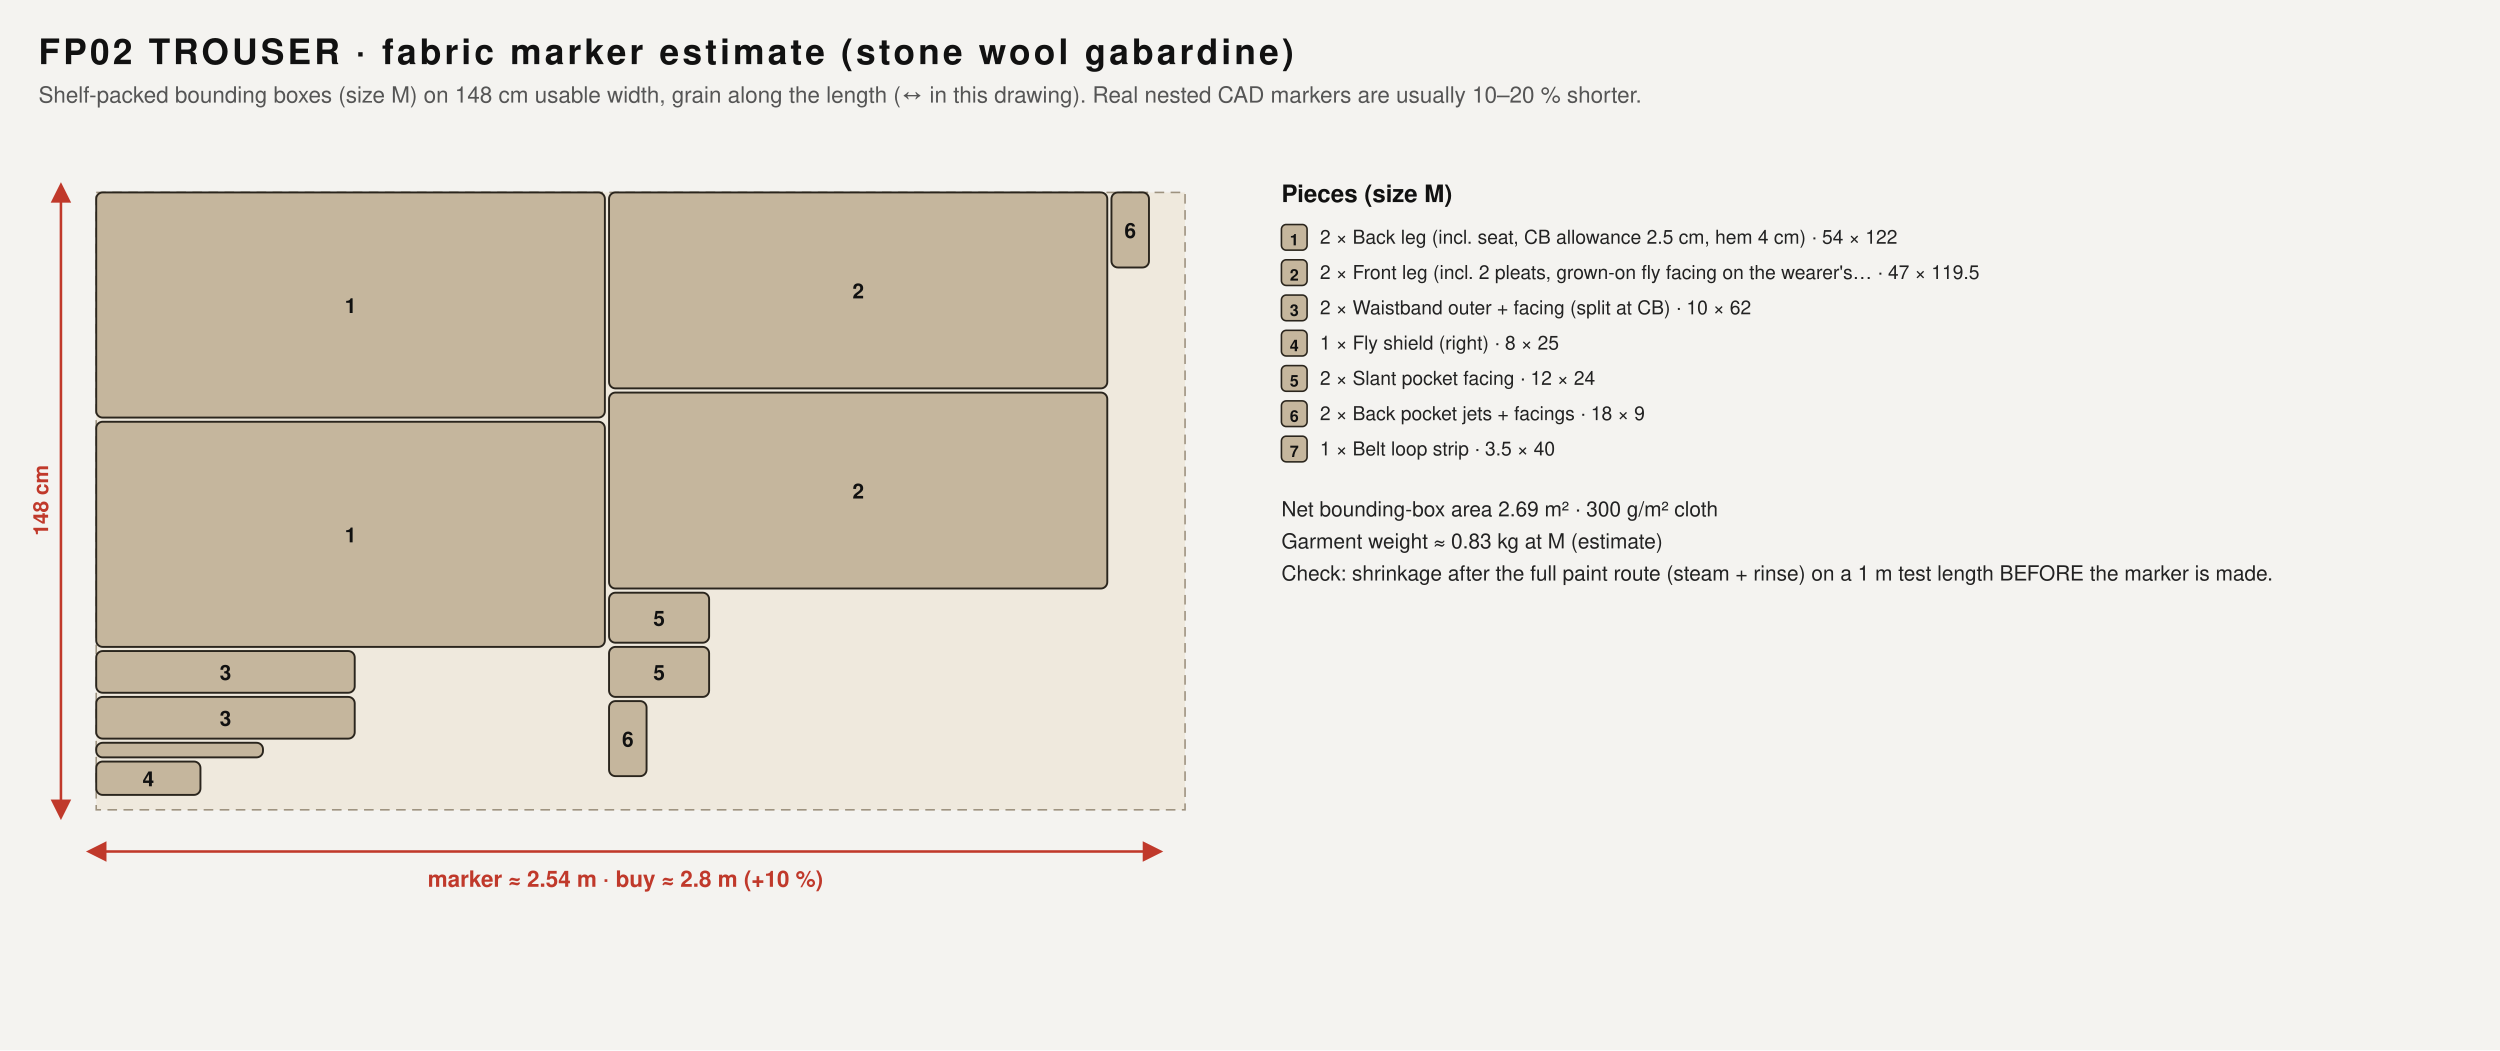
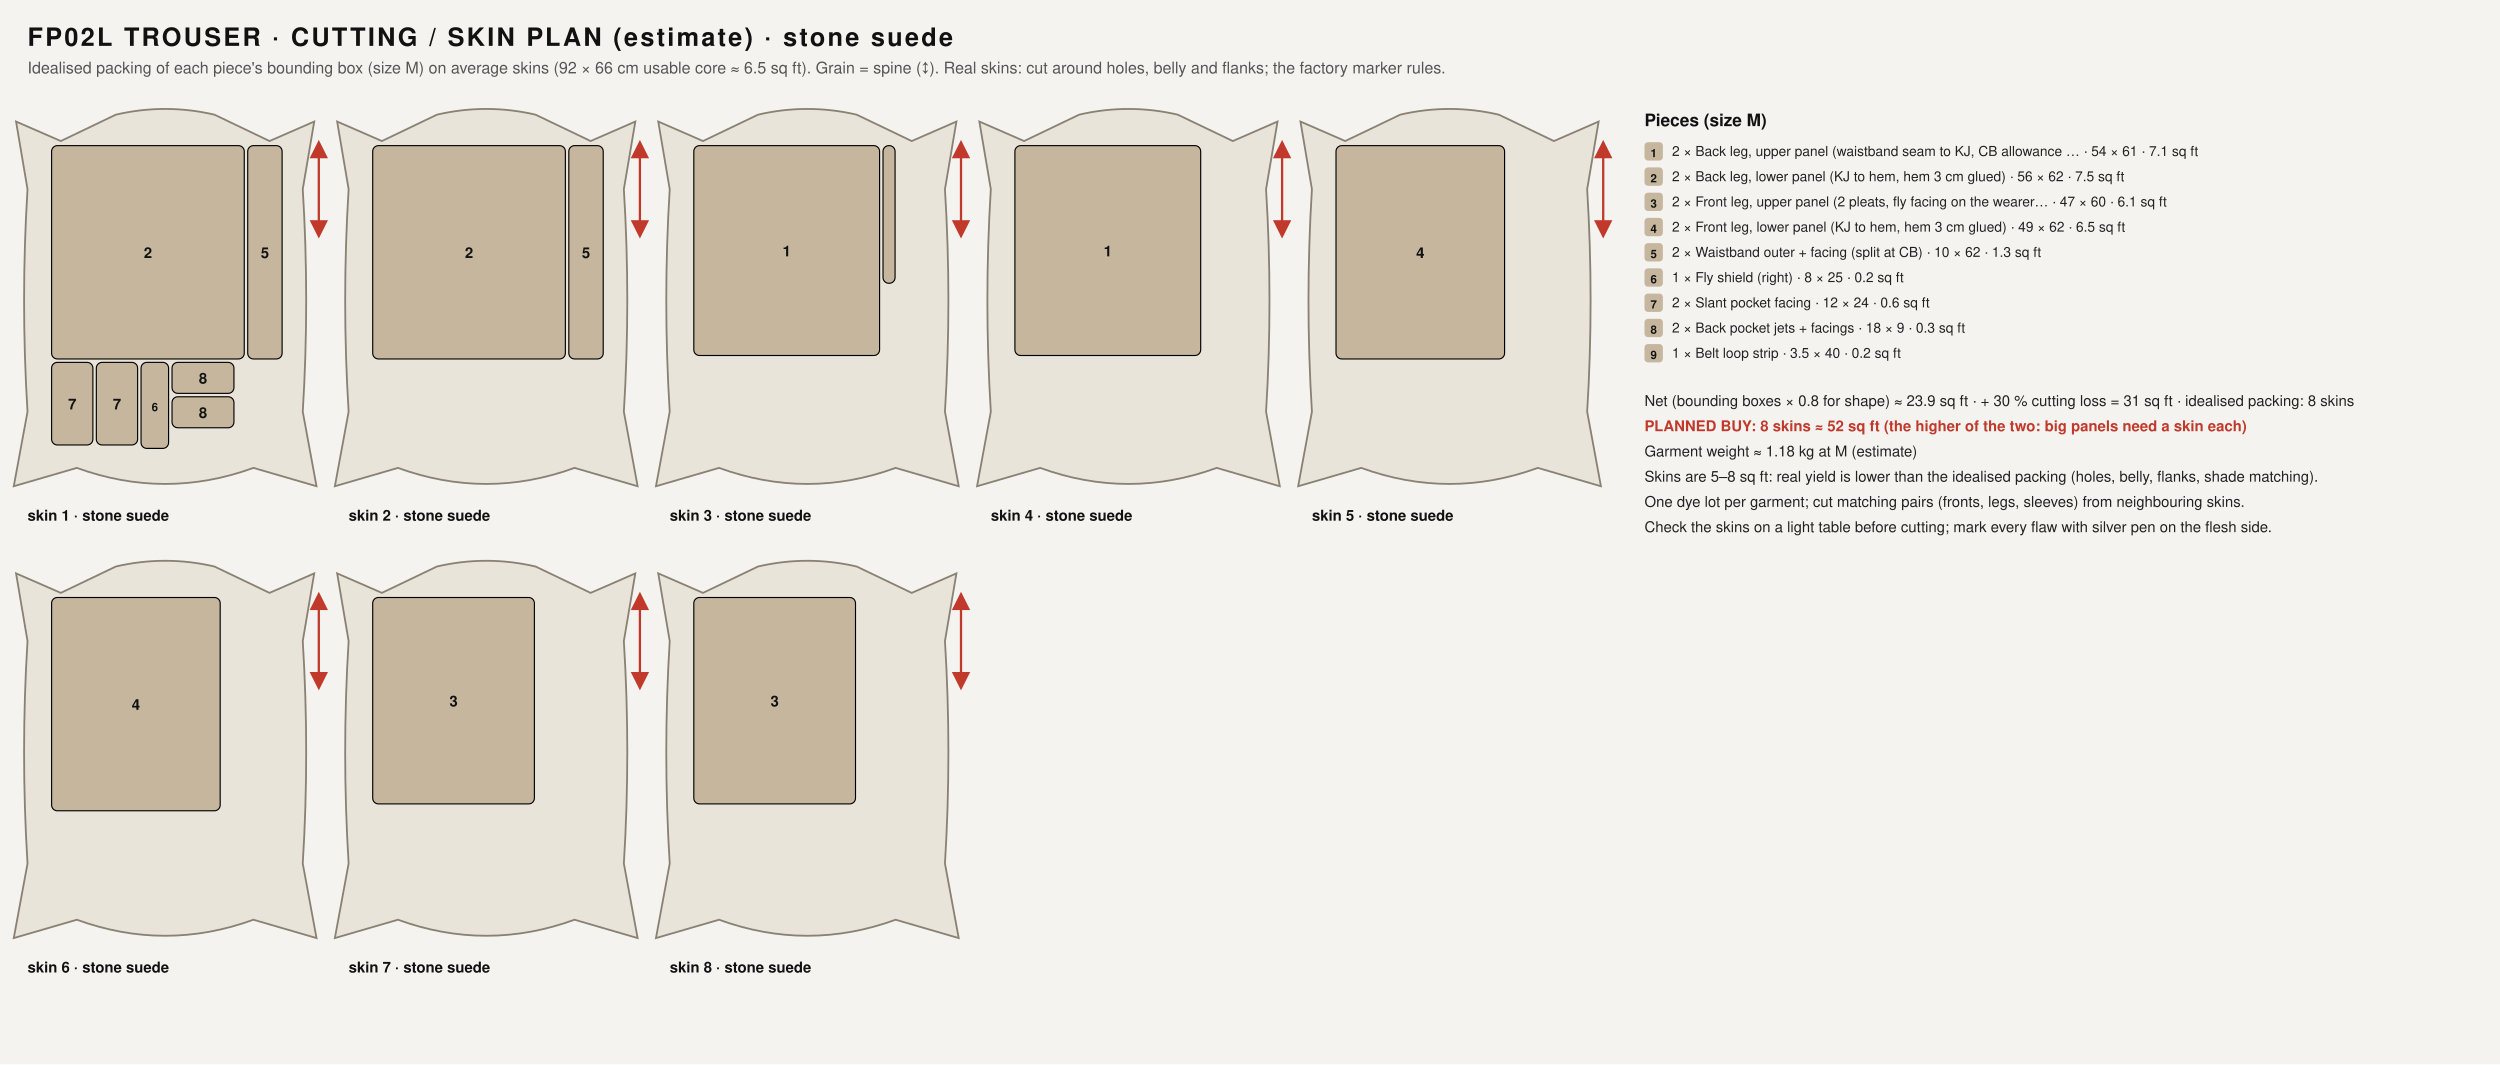
- <svg xmlns="http://www.w3.org/2000/svg" width="1559" height="655" viewBox="0 0 1559 655">
+ <svg xmlns="http://www.w3.org/2000/svg" width="2180" height="928" viewBox="0 0 2180 928">
  <defs>
-     <marker id="d" markerWidth="8" markerHeight="8" refX="4" refY="4" orient="auto-start-reverse">
+     <marker id="ar" markerWidth="8" markerHeight="8" refX="4" refY="4" orient="auto-start-reverse">
      <path d="M0,0 L8,4 L0,8 Z" fill="#c0392b" />
    </marker>
  </defs>
-   <rect width="1559" height="655" fill="#f4f3f0" />
-   <text x="24" y="40" font-family="Helvetica" font-weight="700" font-size="22" letter-spacing="2" fill="#111">FP02 TROUSER · fabric marker estimate (stone wool gabardine)</text>
-   <text x="24" y="64" font-family="Helvetica" font-size="14" fill="#555">Shelf-packed bounding boxes (size M) on 148 cm usable width, grain along the length (↔ in this drawing). Real nested CAD markers are usually 10–20 % shorter.</text>
-   <rect x="60" y="120" width="679" height="385" fill="#efe9dd" stroke="#9d927f" stroke-dasharray="6 4" />
-   <rect x="60.0" y="120.0" width="317.2" height="140.4" rx="4" fill="#c5b69d" stroke="#2a251d" stroke-width="1.2" />
-   <text x="218.6" y="195.2" text-anchor="middle" font-family="Helvetica" font-weight="700" font-size="13" fill="#111">1</text>
-   <rect x="60.0" y="263.0" width="317.2" height="140.4" rx="4" fill="#c5b69d" stroke="#2a251d" stroke-width="1.2" />
-   <text x="218.6" y="338.2" text-anchor="middle" font-family="Helvetica" font-weight="700" font-size="13" fill="#111">1</text>
-   <rect x="379.8" y="120.0" width="310.7" height="122.2" rx="4" fill="#c5b69d" stroke="#2a251d" stroke-width="1.2" />
-   <text x="535.2" y="186.1" text-anchor="middle" font-family="Helvetica" font-weight="700" font-size="13" fill="#111">2</text>
-   <rect x="379.8" y="244.8" width="310.7" height="122.2" rx="4" fill="#c5b69d" stroke="#2a251d" stroke-width="1.2" />
-   <text x="535.2" y="310.9" text-anchor="middle" font-family="Helvetica" font-weight="700" font-size="13" fill="#111">2</text>
-   <rect x="60.0" y="406.0" width="161.2" height="26.0" rx="4" fill="#c5b69d" stroke="#2a251d" stroke-width="1.2" />
-   <text x="140.6" y="424.0" text-anchor="middle" font-family="Helvetica" font-weight="700" font-size="13" fill="#111">3</text>
-   <rect x="60.0" y="434.6" width="161.2" height="26.0" rx="4" fill="#c5b69d" stroke="#2a251d" stroke-width="1.2" />
-   <text x="140.6" y="452.6" text-anchor="middle" font-family="Helvetica" font-weight="700" font-size="13" fill="#111">3</text>
-   <rect x="60.0" y="463.2" width="104.0" height="9.1" rx="4" fill="#c5b69d" stroke="#2a251d" stroke-width="1.2" />
-   <rect x="60.0" y="474.9" width="65.0" height="20.8" rx="4" fill="#c5b69d" stroke="#2a251d" stroke-width="1.2" />
-   <text x="92.5" y="490.3" text-anchor="middle" font-family="Helvetica" font-weight="700" font-size="13" fill="#111">4</text>
-   <rect x="379.8" y="369.6" width="62.4" height="31.2" rx="4" fill="#c5b69d" stroke="#2a251d" stroke-width="1.2" />
-   <text x="411.0" y="390.2" text-anchor="middle" font-family="Helvetica" font-weight="700" font-size="13" fill="#111">5</text>
-   <rect x="379.8" y="403.4" width="62.4" height="31.2" rx="4" fill="#c5b69d" stroke="#2a251d" stroke-width="1.2" />
-   <text x="411.0" y="424.0" text-anchor="middle" font-family="Helvetica" font-weight="700" font-size="13" fill="#111">5</text>
-   <rect x="379.8" y="437.2" width="23.4" height="46.8" rx="4" fill="#c5b69d" stroke="#2a251d" stroke-width="1.2" />
-   <text x="391.5" y="465.6" text-anchor="middle" font-family="Helvetica" font-weight="700" font-size="13" fill="#111">6</text>
-   <rect x="693.1" y="120.0" width="23.4" height="46.8" rx="4" fill="#c5b69d" stroke="#2a251d" stroke-width="1.2" />
-   <text x="704.8" y="148.4" text-anchor="middle" font-family="Helvetica" font-weight="700" font-size="13" fill="#111">6</text>
-   <path d="M60,531 L719,531" stroke="#c0392b" stroke-width="1.6" marker-start="url(#d)" marker-end="url(#d)" />
-   <text x="390" y="553" text-anchor="middle" font-family="Helvetica" font-weight="700" font-size="14" fill="#c0392b">marker ≈ 2.54 m · buy ≈ 2.8 m (+10 %)</text>
-   <path d="M38,120 L38,505" stroke="#c0392b" stroke-width="1.6" marker-start="url(#d)" marker-end="url(#d)" />
-   <text x="30" y="312" font-family="Helvetica" font-weight="700" font-size="13" fill="#c0392b" text-anchor="middle" transform="rotate(-90 30 312)">148 cm</text>
-   <text x="799.1" y="126" font-family="Helvetica" font-weight="700" font-size="15" fill="#111">Pieces (size M)</text>
-   <rect x="799.1" y="140" width="16" height="16" rx="3" fill="#c5b69d" stroke="#2a251d" />
-   <text x="807.1" y="153" text-anchor="middle" font-family="Helvetica" font-weight="700" font-size="10" fill="#111">1</text>
-   <text x="823.1" y="152" font-family="Helvetica" font-size="12" fill="#222">2 × Back leg (incl. seat, CB allowance 2.5 cm, hem 4 cm) · 54 × 122</text>
-   <rect x="799.1" y="162" width="16" height="16" rx="3" fill="#c5b69d" stroke="#2a251d" />
-   <text x="807.1" y="175" text-anchor="middle" font-family="Helvetica" font-weight="700" font-size="10" fill="#111">2</text>
-   <text x="823.1" y="174" font-family="Helvetica" font-size="12" fill="#222">2 × Front leg (incl. 2 pleats, grown-on fly facing on the wearer's… · 47 × 119.5</text>
-   <rect x="799.1" y="184" width="16" height="16" rx="3" fill="#c5b69d" stroke="#2a251d" />
-   <text x="807.1" y="197" text-anchor="middle" font-family="Helvetica" font-weight="700" font-size="10" fill="#111">3</text>
-   <text x="823.1" y="196" font-family="Helvetica" font-size="12" fill="#222">2 × Waistband outer + facing (split at CB) · 10 × 62</text>
-   <rect x="799.1" y="206" width="16" height="16" rx="3" fill="#c5b69d" stroke="#2a251d" />
-   <text x="807.1" y="219" text-anchor="middle" font-family="Helvetica" font-weight="700" font-size="10" fill="#111">4</text>
-   <text x="823.1" y="218" font-family="Helvetica" font-size="12" fill="#222">1 × Fly shield (right) · 8 × 25</text>
-   <rect x="799.1" y="228" width="16" height="16" rx="3" fill="#c5b69d" stroke="#2a251d" />
-   <text x="807.1" y="241" text-anchor="middle" font-family="Helvetica" font-weight="700" font-size="10" fill="#111">5</text>
-   <text x="823.1" y="240" font-family="Helvetica" font-size="12" fill="#222">2 × Slant pocket facing · 12 × 24</text>
-   <rect x="799.1" y="250" width="16" height="16" rx="3" fill="#c5b69d" stroke="#2a251d" />
-   <text x="807.1" y="263" text-anchor="middle" font-family="Helvetica" font-weight="700" font-size="10" fill="#111">6</text>
-   <text x="823.1" y="262" font-family="Helvetica" font-size="12" fill="#222">2 × Back pocket jets + facings · 18 × 9</text>
-   <rect x="799.1" y="272" width="16" height="16" rx="3" fill="#c5b69d" stroke="#2a251d" />
-   <text x="807.1" y="285" text-anchor="middle" font-family="Helvetica" font-weight="700" font-size="10" fill="#111">7</text>
-   <text x="823.1" y="284" font-family="Helvetica" font-size="12" fill="#222">1 × Belt loop strip · 3.5 × 40</text>
-   <text x="799.1" y="322" font-family="Helvetica" font-size="13" fill="#222">Net bounding-box area 2.69 m² · 300 g/m² cloth</text>
-   <text x="799.1" y="342" font-family="Helvetica" font-size="13" fill="#222">Garment weight ≈ 0.83 kg at M (estimate)</text>
-   <text x="799.1" y="362" font-family="Helvetica" font-size="13" fill="#222">Check: shrinkage after the full paint route (steam + rinse) on a 1 m test length BEFORE the marker is made.</text>
+   <rect width="2180" height="928" fill="#f4f3f0" />
+   <text x="24" y="40" font-family="Helvetica" font-weight="700" font-size="22" letter-spacing="2" fill="#111">FP02L TROUSER · CUTTING / SKIN PLAN (estimate) · stone suede</text>
+   <text x="24" y="64" font-family="Helvetica" font-size="14" fill="#555">Idealised packing of each piece's bounding box (size M) on average skins (92 × 66 cm usable core ≈ 6.5 sq ft). Grain = spine (↕). Real skins: cut around holes, belly and flanks; the factory marker rules.</text>
+   <path d="M101,100 Q144.0,90 187,100 L235,123 L274,106 L264,165 Q270,262 264,359 L276,424 L221,408 Q144.0,436 67,408 L12,424 L24,359 Q18,262 24,165 L14,106 L53,123 Z" fill="#e9e4da" stroke="#8a8173" stroke-width="1.6" />
+   <rect x="45.0" y="127.0" width="168.0" height="186.0" rx="5" fill="#c5b69d" stroke="#000" stroke-width="1" />
+   <text x="129.0" y="225.0" text-anchor="middle" font-family="Helvetica" font-weight="700" font-size="13" fill="#111">2</text>
+   <rect x="216.0" y="127.0" width="30.0" height="186.0" rx="5" fill="#c5b69d" stroke="#000" stroke-width="1" />
+   <text x="231.0" y="225.0" text-anchor="middle" font-family="Helvetica" font-weight="700" font-size="13" fill="#111">5</text>
+   <rect x="45.0" y="316.0" width="36.0" height="72.0" rx="5" fill="#c5b69d" stroke="#000" stroke-width="1" />
+   <text x="63.0" y="357.0" text-anchor="middle" font-family="Helvetica" font-weight="700" font-size="13" fill="#111">7</text>
+   <rect x="84.0" y="316.0" width="36.0" height="72.0" rx="5" fill="#c5b69d" stroke="#000" stroke-width="1" />
+   <text x="102.0" y="357.0" text-anchor="middle" font-family="Helvetica" font-weight="700" font-size="13" fill="#111">7</text>
+   <rect x="123.0" y="316.0" width="24.0" height="75.0" rx="5" fill="#c5b69d" stroke="#000" stroke-width="1" />
+   <text x="135.0" y="358.5" text-anchor="middle" font-family="Helvetica" font-weight="700" font-size="10" fill="#111">6</text>
+   <rect x="150.0" y="316.0" width="54.0" height="27.0" rx="5" fill="#c5b69d" stroke="#000" stroke-width="1" />
+   <text x="177.0" y="334.5" text-anchor="middle" font-family="Helvetica" font-weight="700" font-size="13" fill="#111">8</text>
+   <rect x="150.0" y="346.0" width="54.0" height="27.0" rx="5" fill="#c5b69d" stroke="#000" stroke-width="1" />
+   <text x="177.0" y="364.5" text-anchor="middle" font-family="Helvetica" font-weight="700" font-size="13" fill="#111">8</text>
+   <path d="M278,130 l0,70" stroke="#c0392b" stroke-width="2" marker-start="url(#ar)" marker-end="url(#ar)" />
+   <text x="24" y="454" font-family="Helvetica" font-weight="600" font-size="13" fill="#111">skin 1 · stone suede</text>
+   <path d="M381,100 Q424.0,90 467,100 L515,123 L554,106 L544,165 Q550,262 544,359 L556,424 L501,408 Q424.0,436 347,408 L292,424 L304,359 Q298,262 304,165 L294,106 L333,123 Z" fill="#e9e4da" stroke="#8a8173" stroke-width="1.6" />
+   <rect x="325.0" y="127.0" width="168.0" height="186.0" rx="5" fill="#c5b69d" stroke="#000" stroke-width="1" />
+   <text x="409.0" y="225.0" text-anchor="middle" font-family="Helvetica" font-weight="700" font-size="13" fill="#111">2</text>
+   <rect x="496.0" y="127.0" width="30.0" height="186.0" rx="5" fill="#c5b69d" stroke="#000" stroke-width="1" />
+   <text x="511.0" y="225.0" text-anchor="middle" font-family="Helvetica" font-weight="700" font-size="13" fill="#111">5</text>
+   <path d="M558,130 l0,70" stroke="#c0392b" stroke-width="2" marker-start="url(#ar)" marker-end="url(#ar)" />
+   <text x="304" y="454" font-family="Helvetica" font-weight="600" font-size="13" fill="#111">skin 2 · stone suede</text>
+   <path d="M661,100 Q704.0,90 747,100 L795,123 L834,106 L824,165 Q830,262 824,359 L836,424 L781,408 Q704.0,436 627,408 L572,424 L584,359 Q578,262 584,165 L574,106 L613,123 Z" fill="#e9e4da" stroke="#8a8173" stroke-width="1.6" />
+   <rect x="605.0" y="127.0" width="162.0" height="183.0" rx="5" fill="#c5b69d" stroke="#000" stroke-width="1" />
+   <text x="686.0" y="223.5" text-anchor="middle" font-family="Helvetica" font-weight="700" font-size="13" fill="#111">1</text>
+   <rect x="770.0" y="127.0" width="10.5" height="120.0" rx="5" fill="#c5b69d" stroke="#000" stroke-width="1" />
+   <path d="M838,130 l0,70" stroke="#c0392b" stroke-width="2" marker-start="url(#ar)" marker-end="url(#ar)" />
+   <text x="584" y="454" font-family="Helvetica" font-weight="600" font-size="13" fill="#111">skin 3 · stone suede</text>
+   <path d="M941,100 Q984.0,90 1027,100 L1075,123 L1114,106 L1104,165 Q1110,262 1104,359 L1116,424 L1061,408 Q984.0,436 907,408 L852,424 L864,359 Q858,262 864,165 L854,106 L893,123 Z" fill="#e9e4da" stroke="#8a8173" stroke-width="1.6" />
+   <rect x="885.0" y="127.0" width="162.0" height="183.0" rx="5" fill="#c5b69d" stroke="#000" stroke-width="1" />
+   <text x="966.0" y="223.5" text-anchor="middle" font-family="Helvetica" font-weight="700" font-size="13" fill="#111">1</text>
+   <path d="M1118,130 l0,70" stroke="#c0392b" stroke-width="2" marker-start="url(#ar)" marker-end="url(#ar)" />
+   <text x="864" y="454" font-family="Helvetica" font-weight="600" font-size="13" fill="#111">skin 4 · stone suede</text>
+   <path d="M1221,100 Q1264.0,90 1307,100 L1355,123 L1394,106 L1384,165 Q1390,262 1384,359 L1396,424 L1341,408 Q1264.0,436 1187,408 L1132,424 L1144,359 Q1138,262 1144,165 L1134,106 L1173,123 Z" fill="#e9e4da" stroke="#8a8173" stroke-width="1.6" />
+   <rect x="1165.0" y="127.0" width="147.0" height="186.0" rx="5" fill="#c5b69d" stroke="#000" stroke-width="1" />
+   <text x="1238.5" y="225.0" text-anchor="middle" font-family="Helvetica" font-weight="700" font-size="13" fill="#111">4</text>
+   <path d="M1398,130 l0,70" stroke="#c0392b" stroke-width="2" marker-start="url(#ar)" marker-end="url(#ar)" />
+   <text x="1144" y="454" font-family="Helvetica" font-weight="600" font-size="13" fill="#111">skin 5 · stone suede</text>
+   <path d="M101,494 Q144.0,484 187,494 L235,517 L274,500 L264,559 Q270,656 264,753 L276,818 L221,802 Q144.0,830 67,802 L12,818 L24,753 Q18,656 24,559 L14,500 L53,517 Z" fill="#e9e4da" stroke="#8a8173" stroke-width="1.6" />
+   <rect x="45.0" y="521.0" width="147.0" height="186.0" rx="5" fill="#c5b69d" stroke="#000" stroke-width="1" />
+   <text x="118.5" y="619.0" text-anchor="middle" font-family="Helvetica" font-weight="700" font-size="13" fill="#111">4</text>
+   <path d="M278,524 l0,70" stroke="#c0392b" stroke-width="2" marker-start="url(#ar)" marker-end="url(#ar)" />
+   <text x="24" y="848" font-family="Helvetica" font-weight="600" font-size="13" fill="#111">skin 6 · stone suede</text>
+   <path d="M381,494 Q424.0,484 467,494 L515,517 L554,500 L544,559 Q550,656 544,753 L556,818 L501,802 Q424.0,830 347,802 L292,818 L304,753 Q298,656 304,559 L294,500 L333,517 Z" fill="#e9e4da" stroke="#8a8173" stroke-width="1.6" />
+   <rect x="325.0" y="521.0" width="141.0" height="180.0" rx="5" fill="#c5b69d" stroke="#000" stroke-width="1" />
+   <text x="395.5" y="616.0" text-anchor="middle" font-family="Helvetica" font-weight="700" font-size="13" fill="#111">3</text>
+   <path d="M558,524 l0,70" stroke="#c0392b" stroke-width="2" marker-start="url(#ar)" marker-end="url(#ar)" />
+   <text x="304" y="848" font-family="Helvetica" font-weight="600" font-size="13" fill="#111">skin 7 · stone suede</text>
+   <path d="M661,494 Q704.0,484 747,494 L795,517 L834,500 L824,559 Q830,656 824,753 L836,818 L781,802 Q704.0,830 627,802 L572,818 L584,753 Q578,656 584,559 L574,500 L613,517 Z" fill="#e9e4da" stroke="#8a8173" stroke-width="1.6" />
+   <rect x="605.0" y="521.0" width="141.0" height="180.0" rx="5" fill="#c5b69d" stroke="#000" stroke-width="1" />
+   <text x="675.5" y="616.0" text-anchor="middle" font-family="Helvetica" font-weight="700" font-size="13" fill="#111">3</text>
+   <path d="M838,524 l0,70" stroke="#c0392b" stroke-width="2" marker-start="url(#ar)" marker-end="url(#ar)" />
+   <text x="584" y="848" font-family="Helvetica" font-weight="600" font-size="13" fill="#111">skin 8 · stone suede</text>
+   <text x="1434.0" y="110" font-family="Helvetica" font-weight="700" font-size="15" fill="#111">Pieces (size M)</text>
+   <rect x="1434.0" y="124" width="16" height="16" rx="3" fill="#c5b69d" />
+   <text x="1442.0" y="137" text-anchor="middle" font-family="Helvetica" font-weight="700" font-size="10" fill="#111">1</text>
+   <text x="1458.0" y="136" font-family="Helvetica" font-size="12" fill="#222">2 × Back leg, upper panel (waistband seam to KJ, CB allowance … · 54 × 61 · 7.1 sq ft</text>
+   <rect x="1434.0" y="146" width="16" height="16" rx="3" fill="#c5b69d" />
+   <text x="1442.0" y="159" text-anchor="middle" font-family="Helvetica" font-weight="700" font-size="10" fill="#111">2</text>
+   <text x="1458.0" y="158" font-family="Helvetica" font-size="12" fill="#222">2 × Back leg, lower panel (KJ to hem, hem 3 cm glued) · 56 × 62 · 7.5 sq ft</text>
+   <rect x="1434.0" y="168" width="16" height="16" rx="3" fill="#c5b69d" />
+   <text x="1442.0" y="181" text-anchor="middle" font-family="Helvetica" font-weight="700" font-size="10" fill="#111">3</text>
+   <text x="1458.0" y="180" font-family="Helvetica" font-size="12" fill="#222">2 × Front leg, upper panel (2 pleats, fly facing on the wearer… · 47 × 60 · 6.1 sq ft</text>
+   <rect x="1434.0" y="190" width="16" height="16" rx="3" fill="#c5b69d" />
+   <text x="1442.0" y="203" text-anchor="middle" font-family="Helvetica" font-weight="700" font-size="10" fill="#111">4</text>
+   <text x="1458.0" y="202" font-family="Helvetica" font-size="12" fill="#222">2 × Front leg, lower panel (KJ to hem, hem 3 cm glued) · 49 × 62 · 6.5 sq ft</text>
+   <rect x="1434.0" y="212" width="16" height="16" rx="3" fill="#c5b69d" />
+   <text x="1442.0" y="225" text-anchor="middle" font-family="Helvetica" font-weight="700" font-size="10" fill="#111">5</text>
+   <text x="1458.0" y="224" font-family="Helvetica" font-size="12" fill="#222">2 × Waistband outer + facing (split at CB) · 10 × 62 · 1.3 sq ft</text>
+   <rect x="1434.0" y="234" width="16" height="16" rx="3" fill="#c5b69d" />
+   <text x="1442.0" y="247" text-anchor="middle" font-family="Helvetica" font-weight="700" font-size="10" fill="#111">6</text>
+   <text x="1458.0" y="246" font-family="Helvetica" font-size="12" fill="#222">1 × Fly shield (right) · 8 × 25 · 0.2 sq ft</text>
+   <rect x="1434.0" y="256" width="16" height="16" rx="3" fill="#c5b69d" />
+   <text x="1442.0" y="269" text-anchor="middle" font-family="Helvetica" font-weight="700" font-size="10" fill="#111">7</text>
+   <text x="1458.0" y="268" font-family="Helvetica" font-size="12" fill="#222">2 × Slant pocket facing · 12 × 24 · 0.6 sq ft</text>
+   <rect x="1434.0" y="278" width="16" height="16" rx="3" fill="#c5b69d" />
+   <text x="1442.0" y="291" text-anchor="middle" font-family="Helvetica" font-weight="700" font-size="10" fill="#111">8</text>
+   <text x="1458.0" y="290" font-family="Helvetica" font-size="12" fill="#222">2 × Back pocket jets + facings · 18 × 9 · 0.3 sq ft</text>
+   <rect x="1434.0" y="300" width="16" height="16" rx="3" fill="#c5b69d" />
+   <text x="1442.0" y="313" text-anchor="middle" font-family="Helvetica" font-weight="700" font-size="10" fill="#111">9</text>
+   <text x="1458.0" y="312" font-family="Helvetica" font-size="12" fill="#222">1 × Belt loop strip · 3.5 × 40 · 0.2 sq ft</text>
+   <text x="1434.0" y="354" font-family="Helvetica" font-size="13" font-weight="400" fill="#222">Net (bounding boxes × 0.8 for shape) ≈ 23.9 sq ft · + 30 % cutting loss = 31 sq ft · idealised packing: 8 skins</text>
+   <text x="1434.0" y="376" font-family="Helvetica" font-size="13" font-weight="700" fill="#c0392b">PLANNED BUY: 8 skins ≈ 52 sq ft (the higher of the two: big panels need a skin each)</text>
+   <text x="1434.0" y="398" font-family="Helvetica" font-size="13" font-weight="400" fill="#222">Garment weight ≈ 1.18 kg at M (estimate)</text>
+   <text x="1434.0" y="420" font-family="Helvetica" font-size="13" font-weight="400" fill="#222">Skins are 5–8 sq ft: real yield is lower than the idealised packing (holes, belly, flanks, shade matching).</text>
+   <text x="1434.0" y="442" font-family="Helvetica" font-size="13" font-weight="400" fill="#222">One dye lot per garment; cut matching pairs (fronts, legs, sleeves) from neighbouring skins.</text>
+   <text x="1434.0" y="464" font-family="Helvetica" font-size="13" font-weight="400" fill="#222">Check the skins on a light table before cutting; mark every flaw with silver pen on the flesh side.</text>
</svg>
